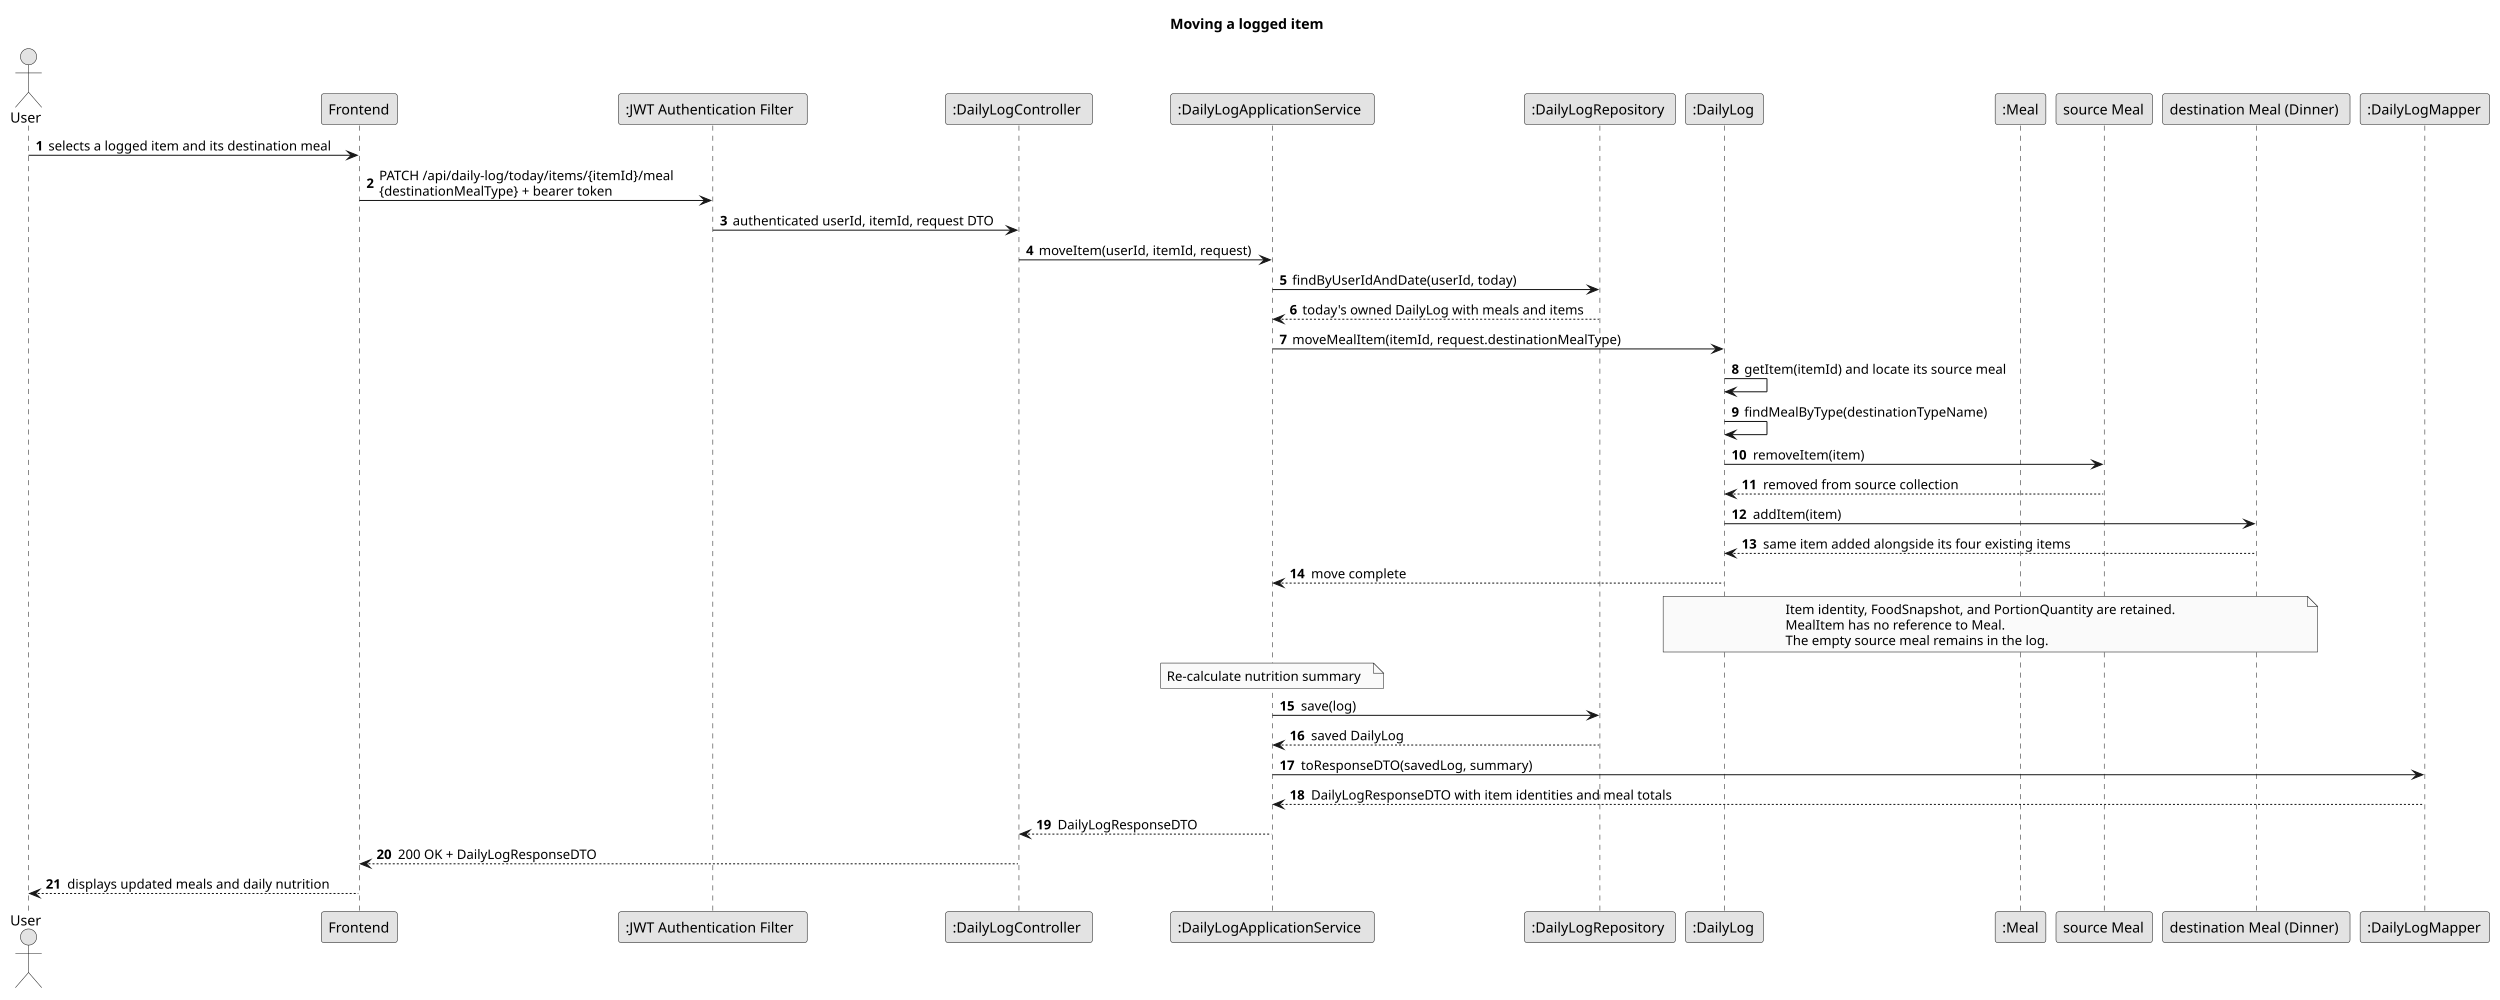
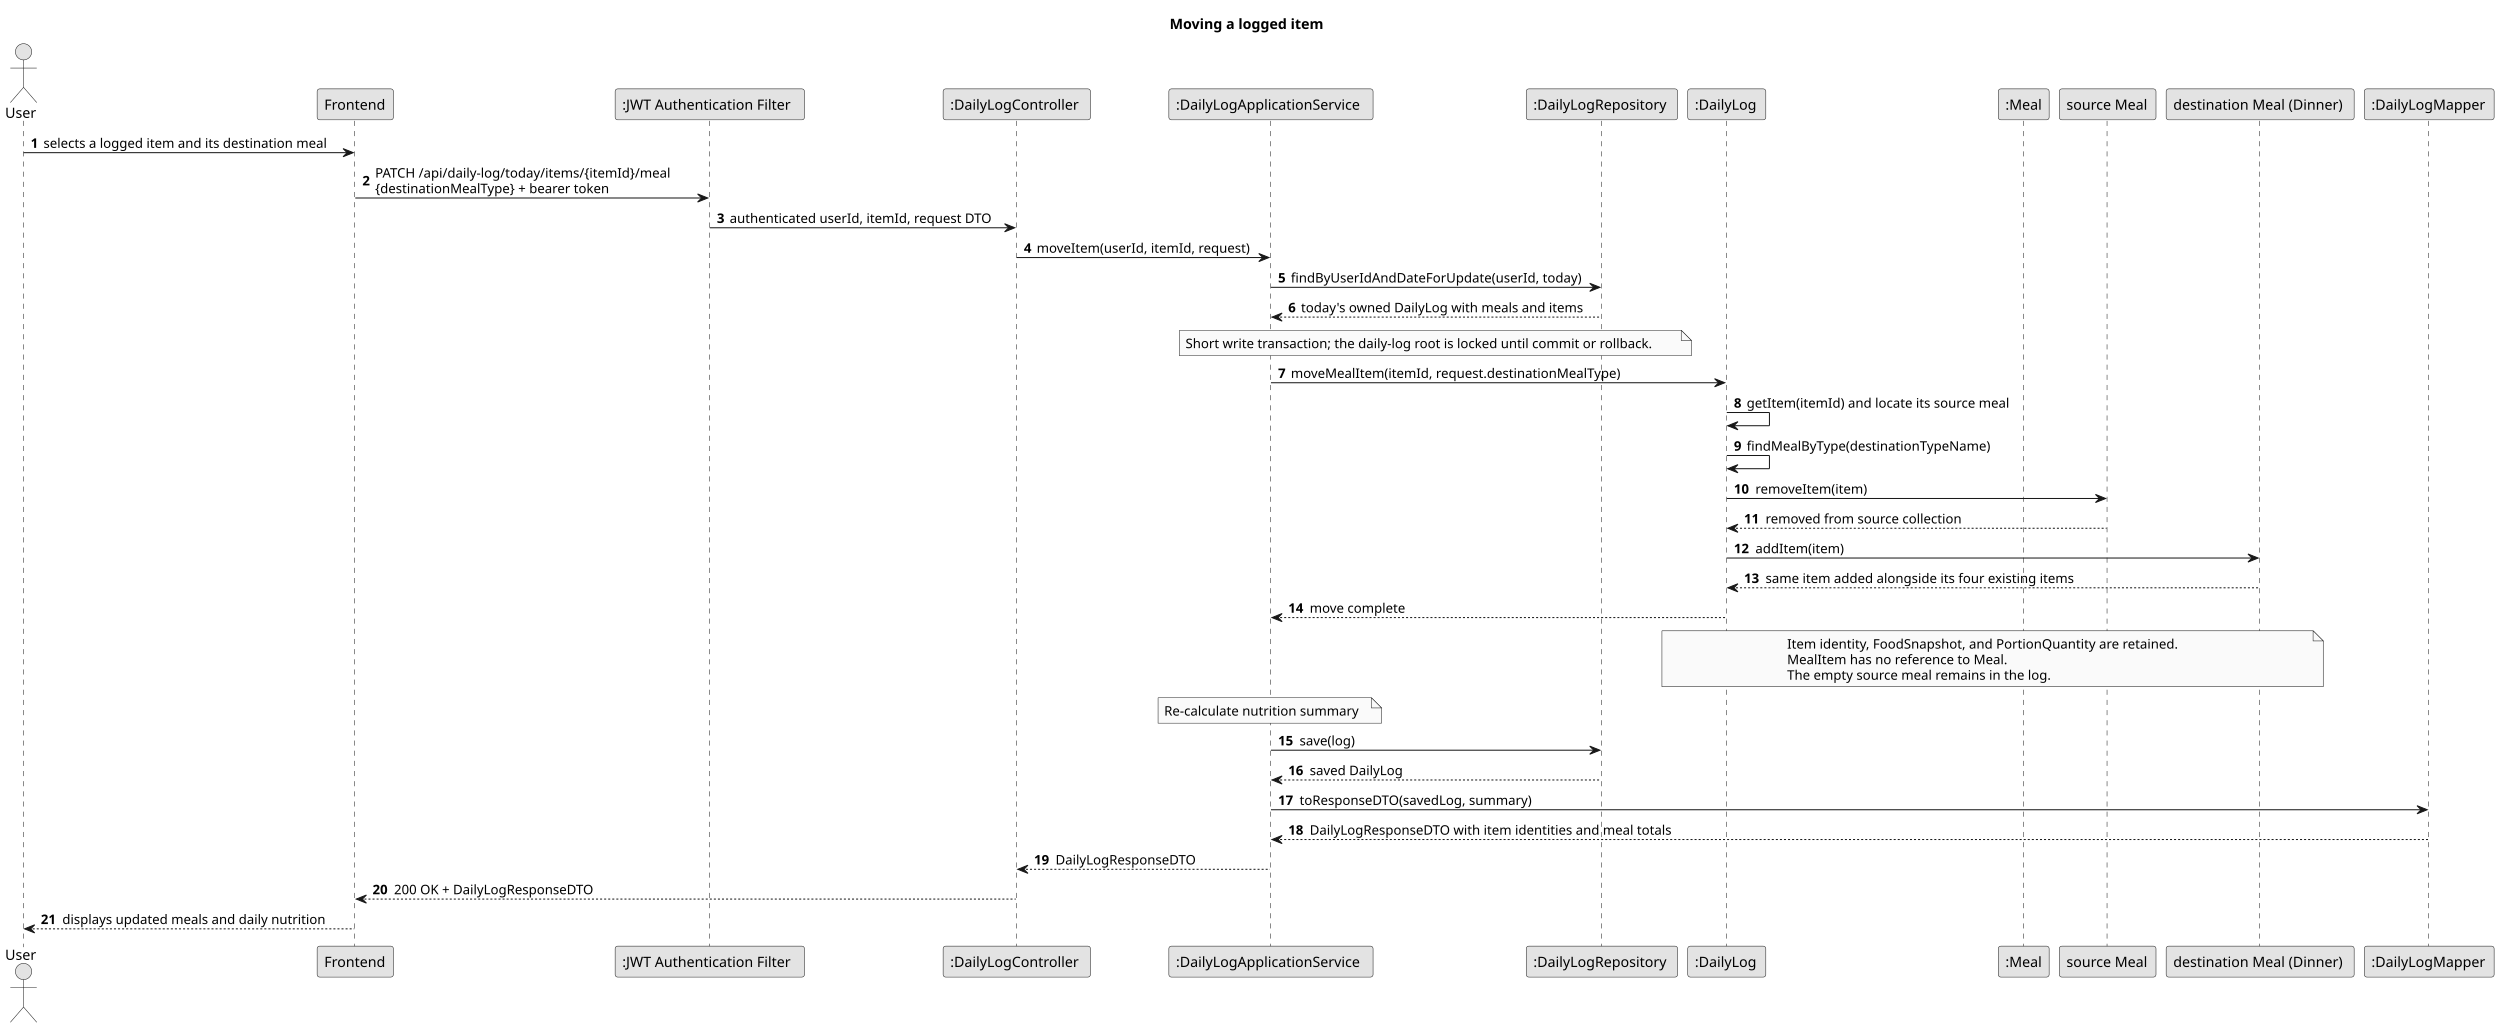
- <svg xmlns="http://www.w3.org/2000/svg" version="1.1" data-diagram-type="SEQUENCE" style="width:2468px;height:987px;background:#FFFFFF;" width="2468px" height="987px" viewBox="0 0 2468 987" zoomAndPan="magnify" preserveAspectRatio="none" contentStyleType="text/css">
+ <svg xmlns="http://www.w3.org/2000/svg" contentStyleType="text/css" data-diagram-type="SEQUENCE" height="1013px" preserveAspectRatio="none" style="width:2461px;height:1013px;background:#FFFFFF;" version="1.1" viewBox="0 0 2461 1013" width="2461px" zoomAndPan="magnify">
  <defs />
-   <g font-family="sans-serif" lengthAdjust="spacing">
-     <g class="title" data-source-line="1">
-       <text x="1155.134" y="28.535" fill="#000" font-size="14" textLength="156.461" font-weight="700">Moving a logged item</text>
-     </g>
-     <g>
-       <rect x="24.683" y="123.977" width="8" height="776.074" fill="#000" fill-opacity="0" />
-       <line x1="28.183" y1="123.977" x2="28.183" y2="900.051" style="stroke:#181818;stroke-width:0.5;stroke-dasharray:5,5;" />
-     </g>
-     <g>
-       <rect x="351.213" y="123.977" width="8" height="776.074" fill="#000" fill-opacity="0" />
-       <line x1="354.713" y1="123.977" x2="354.713" y2="900.051" style="stroke:#181818;stroke-width:0.5;stroke-dasharray:5,5;" />
-     </g>
-     <g>
-       <rect x="700.214" y="123.977" width="8" height="776.074" fill="#000" fill-opacity="0" />
-       <line x1="703.714" y1="123.977" x2="703.714" y2="900.051" style="stroke:#181818;stroke-width:0.5;stroke-dasharray:5,5;" />
-     </g>
-     <g>
-       <rect x="1002.414" y="123.977" width="8" height="776.074" fill="#000" fill-opacity="0" />
-       <line x1="1005.914" y1="123.977" x2="1005.914" y2="900.051" style="stroke:#181818;stroke-width:0.5;stroke-dasharray:5,5;" />
-     </g>
-     <g>
-       <rect x="1252.632" y="123.977" width="8" height="776.074" fill="#000" fill-opacity="0" />
-       <line x1="1256.132" y1="123.977" x2="1256.132" y2="900.051" style="stroke:#181818;stroke-width:0.5;stroke-dasharray:5,5;" />
-     </g>
-     <g>
-       <rect x="1575.938" y="123.977" width="8" height="776.074" fill="#000" fill-opacity="0" />
-       <line x1="1579.438" y1="123.977" x2="1579.438" y2="900.051" style="stroke:#181818;stroke-width:0.5;stroke-dasharray:5,5;" />
-     </g>
-     <g>
-       <rect x="1698.851" y="123.977" width="8" height="776.074" fill="#000" fill-opacity="0" />
-       <line x1="1702.351" y1="123.977" x2="1702.351" y2="900.051" style="stroke:#181818;stroke-width:0.5;stroke-dasharray:5,5;" />
-     </g>
-     <g>
-       <rect x="1991.152" y="123.977" width="8" height="776.074" fill="#000" fill-opacity="0" />
-       <line x1="1994.652" y1="123.977" x2="1994.652" y2="900.051" style="stroke:#181818;stroke-width:0.5;stroke-dasharray:5,5;" />
-     </g>
-     <g>
-       <rect x="2073.78" y="123.977" width="8" height="776.074" fill="#000" fill-opacity="0" />
-       <line x1="2077.28" y1="123.977" x2="2077.28" y2="900.051" style="stroke:#181818;stroke-width:0.5;stroke-dasharray:5,5;" />
-     </g>
-     <g>
-       <rect x="2223.907" y="123.977" width="8" height="776.074" fill="#000" fill-opacity="0" />
-       <line x1="2227.407" y1="123.977" x2="2227.407" y2="900.051" style="stroke:#181818;stroke-width:0.5;stroke-dasharray:5,5;" />
-     </g>
-     <g>
-       <rect x="2390.333" y="123.977" width="8" height="776.074" fill="#000" fill-opacity="0" />
-       <line x1="2393.833" y1="123.977" x2="2393.833" y2="900.051" style="stroke:#181818;stroke-width:0.5;stroke-dasharray:5,5;" />
-     </g>
-     <text x="10" y="121.023" fill="#000" font-size="14" textLength="30.365">User</text>
-     <ellipse cx="28.183" cy="55.988" rx="8" ry="8" fill="#E3E3E3" style="stroke:#181818;stroke-width:0.5;" />
-     <path d="M28.183,63.988 L28.183,90.988 M15.183,71.988 L41.183,71.988 M28.183,90.988 L15.183,105.988 M28.183,90.988 L41.183,105.988" style="stroke:#181818;stroke-width:0.5;" fill="none" />
-     <rect x="317.184" y="92.488" width="75.059" height="30.488" fill="#E3E3E3" style="stroke:#181818;stroke-width:0.5;" rx="2.5" ry="2.5" />
-     <text x="324.184" y="113.023" fill="#000" font-size="14" textLength="61.059">Frontend</text>
-     <rect x="610.537" y="92.488" width="186.354" height="30.488" fill="#E3E3E3" style="stroke:#181818;stroke-width:0.5;" rx="2.5" ry="2.5" />
-     <text x="617.537" y="113.023" fill="#000" font-size="14" textLength="172.354">:JWT Authentication Filter</text>
-     <rect x="933.408" y="92.488" width="145.011" height="30.488" fill="#E3E3E3" style="stroke:#181818;stroke-width:0.5;" rx="2.5" ry="2.5" />
-     <text x="940.408" y="113.023" fill="#000" font-size="14" textLength="131.011">:DailyLogController</text>
-     <rect x="1155.617" y="92.488" width="201.031" height="30.488" fill="#E3E3E3" style="stroke:#181818;stroke-width:0.5;" rx="2.5" ry="2.5" />
-     <text x="1162.617" y="113.023" fill="#000" font-size="14" textLength="187.031">:DailyLogApplicationService</text>
-     <rect x="1504.95" y="92.488" width="148.976" height="30.488" fill="#E3E3E3" style="stroke:#181818;stroke-width:0.5;" rx="2.5" ry="2.5" />
-     <text x="1511.95" y="113.023" fill="#000" font-size="14" textLength="134.976">:DailyLogRepository</text>
-     <rect x="1663.926" y="92.488" width="76.85" height="30.488" fill="#E3E3E3" style="stroke:#181818;stroke-width:0.5;" rx="2.5" ry="2.5" />
-     <text x="1670.926" y="113.023" fill="#000" font-size="14" textLength="62.85">:DailyLog</text>
-     <rect x="1969.619" y="92.488" width="50.066" height="30.488" fill="#E3E3E3" style="stroke:#181818;stroke-width:0.5;" rx="2.5" ry="2.5" />
-     <text x="1976.619" y="113.023" fill="#000" font-size="14" textLength="36.066">:Meal</text>
-     <rect x="2029.685" y="92.488" width="95.19" height="30.488" fill="#E3E3E3" style="stroke:#181818;stroke-width:0.5;" rx="2.5" ry="2.5" />
-     <text x="2036.685" y="113.023" fill="#000" font-size="14" textLength="81.19">source Meal</text>
-     <rect x="2134.875" y="92.488" width="185.063" height="30.488" fill="#E3E3E3" style="stroke:#181818;stroke-width:0.5;" rx="2.5" ry="2.5" />
-     <text x="2141.875" y="113.023" fill="#000" font-size="14" textLength="171.063">destination Meal (Dinner)</text>
-     <rect x="2329.938" y="92.488" width="127.791" height="30.488" fill="#E3E3E3" style="stroke:#181818;stroke-width:0.5;" rx="2.5" ry="2.5" />
-     <text x="2336.938" y="113.023" fill="#000" font-size="14" textLength="113.791">:DailyLogMapper</text>
-     <text x="10" y="913.586" fill="#000" font-size="14" textLength="30.365">User</text>
-     <ellipse cx="28.183" cy="925.039" rx="8" ry="8" fill="#E3E3E3" style="stroke:#181818;stroke-width:0.5;" />
-     <path d="M28.183,933.039 L28.183,960.039 M15.183,941.039 L41.183,941.039 M28.183,960.039 L15.183,975.039 M28.183,960.039 L41.183,975.039" style="stroke:#181818;stroke-width:0.5;" fill="none" />
-     <rect x="317.184" y="900.051" width="75.059" height="30.488" fill="#E3E3E3" style="stroke:#181818;stroke-width:0.5;" rx="2.5" ry="2.5" />
-     <text x="324.184" y="920.586" fill="#000" font-size="14" textLength="61.059">Frontend</text>
-     <rect x="610.537" y="900.051" width="186.354" height="30.488" fill="#E3E3E3" style="stroke:#181818;stroke-width:0.5;" rx="2.5" ry="2.5" />
-     <text x="617.537" y="920.586" fill="#000" font-size="14" textLength="172.354">:JWT Authentication Filter</text>
-     <rect x="933.408" y="900.051" width="145.011" height="30.488" fill="#E3E3E3" style="stroke:#181818;stroke-width:0.5;" rx="2.5" ry="2.5" />
-     <text x="940.408" y="920.586" fill="#000" font-size="14" textLength="131.011">:DailyLogController</text>
-     <rect x="1155.617" y="900.051" width="201.031" height="30.488" fill="#E3E3E3" style="stroke:#181818;stroke-width:0.5;" rx="2.5" ry="2.5" />
-     <text x="1162.617" y="920.586" fill="#000" font-size="14" textLength="187.031">:DailyLogApplicationService</text>
-     <rect x="1504.95" y="900.051" width="148.976" height="30.488" fill="#E3E3E3" style="stroke:#181818;stroke-width:0.5;" rx="2.5" ry="2.5" />
-     <text x="1511.95" y="920.586" fill="#000" font-size="14" textLength="134.976">:DailyLogRepository</text>
-     <rect x="1663.926" y="900.051" width="76.85" height="30.488" fill="#E3E3E3" style="stroke:#181818;stroke-width:0.5;" rx="2.5" ry="2.5" />
-     <text x="1670.926" y="920.586" fill="#000" font-size="14" textLength="62.85">:DailyLog</text>
-     <rect x="1969.619" y="900.051" width="50.066" height="30.488" fill="#E3E3E3" style="stroke:#181818;stroke-width:0.5;" rx="2.5" ry="2.5" />
-     <text x="1976.619" y="920.586" fill="#000" font-size="14" textLength="36.066">:Meal</text>
-     <rect x="2029.685" y="900.051" width="95.19" height="30.488" fill="#E3E3E3" style="stroke:#181818;stroke-width:0.5;" rx="2.5" ry="2.5" />
-     <text x="2036.685" y="920.586" fill="#000" font-size="14" textLength="81.19">source Meal</text>
-     <rect x="2134.875" y="900.051" width="185.063" height="30.488" fill="#E3E3E3" style="stroke:#181818;stroke-width:0.5;" rx="2.5" ry="2.5" />
-     <text x="2141.875" y="920.586" fill="#000" font-size="14" textLength="171.063">destination Meal (Dinner)</text>
-     <rect x="2329.938" y="900.051" width="127.791" height="30.488" fill="#E3E3E3" style="stroke:#181818;stroke-width:0.5;" rx="2.5" ry="2.5" />
-     <text x="2336.938" y="920.586" fill="#000" font-size="14" textLength="113.791">:DailyLogMapper</text>
-     <polygon points="342.713,149.287,352.713,153.287,342.713,157.287,346.713,153.287" fill="#181818" style="stroke:#181818;stroke-width:1;stroke-linejoin:miter;stroke-miterlimit:10;" />
-     <line x1="28.183" y1="153.287" x2="348.713" y2="153.287" style="stroke:#181818;stroke-width:1;" />
-     <text x="35.183" y="148.545" fill="#000" font-size="13" font-weight="700">1</text>
-     <text x="47.758" y="148.545" fill="#000" font-size="13" textLength="289.955">selects a logged item and its destination meal</text>
-     <polygon points="691.714,193.908,701.714,197.908,691.714,201.908,695.714,197.908" fill="#181818" style="stroke:#181818;stroke-width:1;stroke-linejoin:miter;stroke-miterlimit:10;" />
-     <line x1="354.713" y1="197.908" x2="697.714" y2="197.908" style="stroke:#181818;stroke-width:1;" />
-     <text x="361.713" y="185.511" fill="#000" font-size="13" font-weight="700">2</text>
-     <text x="374.289" y="177.855" fill="#000" font-size="13" textLength="312.425">PATCH /api/daily-log/today/items/{itemId}/meal</text>
-     <text x="374.289" y="193.166" fill="#000" font-size="13" textLength="237.777">{destinationMealType} + bearer token</text>
-     <polygon points="993.914,223.219,1003.914,227.219,993.914,231.219,997.914,227.219" fill="#181818" style="stroke:#181818;stroke-width:1;stroke-linejoin:miter;stroke-miterlimit:10;" />
-     <line x1="703.714" y1="227.219" x2="999.914" y2="227.219" style="stroke:#181818;stroke-width:1;" />
-     <text x="710.714" y="222.477" fill="#000" font-size="13" font-weight="700">3</text>
-     <text x="723.29" y="222.477" fill="#000" font-size="13" textLength="265.624">authenticated userId, itemId, request DTO</text>
-     <polygon points="1244.132,252.529,1254.132,256.529,1244.132,260.529,1248.132,256.529" fill="#181818" style="stroke:#181818;stroke-width:1;stroke-linejoin:miter;stroke-miterlimit:10;" />
-     <line x1="1005.914" y1="256.529" x2="1250.132" y2="256.529" style="stroke:#181818;stroke-width:1;" />
-     <text x="1012.914" y="251.787" fill="#000" font-size="13" font-weight="700">4</text>
-     <text x="1025.489" y="251.787" fill="#000" font-size="13" textLength="213.643">moveItem(userId, itemId, request)</text>
-     <polygon points="1567.438,281.84,1577.438,285.84,1567.438,289.84,1571.438,285.84" fill="#181818" style="stroke:#181818;stroke-width:1;stroke-linejoin:miter;stroke-miterlimit:10;" />
-     <line x1="1256.132" y1="285.84" x2="1573.438" y2="285.84" style="stroke:#181818;stroke-width:1;" />
-     <text x="1263.132" y="281.098" fill="#000" font-size="13" font-weight="700">5</text>
-     <text x="1275.708" y="281.098" fill="#000" font-size="13" textLength="224.288">findByUserIdAndDate(userId, today)</text>
-     <polygon points="1267.132,311.15,1257.132,315.15,1267.132,319.15,1263.132,315.15" fill="#181818" style="stroke:#181818;stroke-width:1;stroke-linejoin:miter;stroke-miterlimit:10;" />
-     <line x1="1261.132" y1="315.15" x2="1578.438" y2="315.15" style="stroke:#181818;stroke-width:1;stroke-dasharray:2,2;" />
-     <text x="1273.132" y="310.408" fill="#000" font-size="13" font-weight="700">6</text>
-     <text x="1285.708" y="310.408" fill="#000" font-size="13" textLength="286.73">today's owned DailyLog with meals and items</text>
-     <polygon points="1690.351,340.461,1700.351,344.461,1690.351,348.461,1694.351,344.461" fill="#181818" style="stroke:#181818;stroke-width:1;stroke-linejoin:miter;stroke-miterlimit:10;" />
-     <line x1="1256.132" y1="344.461" x2="1696.351" y2="344.461" style="stroke:#181818;stroke-width:1;" />
-     <text x="1263.132" y="339.719" fill="#000" font-size="13" font-weight="700">7</text>
-     <text x="1275.708" y="339.719" fill="#000" font-size="13" textLength="330.129">moveMealItem(itemId, request.destinationMealType)</text>
-     <line x1="1702.351" y1="373.771" x2="1744.351" y2="373.771" style="stroke:#181818;stroke-width:1;" />
-     <line x1="1744.351" y1="373.771" x2="1744.351" y2="386.771" style="stroke:#181818;stroke-width:1;" />
-     <line x1="1703.351" y1="386.771" x2="1744.351" y2="386.771" style="stroke:#181818;stroke-width:1;" />
-     <polygon points="1713.351,382.771,1703.351,386.771,1713.351,390.771,1709.351,386.771" fill="#181818" style="stroke:#181818;stroke-width:1;stroke-linejoin:miter;stroke-miterlimit:10;" />
-     <text x="1709.351" y="369.029" fill="#000" font-size="13" font-weight="700">8</text>
-     <text x="1721.926" y="369.029" fill="#000" font-size="13" textLength="265.726">getItem(itemId) and locate its source meal</text>
-     <line x1="1702.351" y1="416.082" x2="1744.351" y2="416.082" style="stroke:#181818;stroke-width:1;" />
-     <line x1="1744.351" y1="416.082" x2="1744.351" y2="429.082" style="stroke:#181818;stroke-width:1;" />
-     <line x1="1703.351" y1="429.082" x2="1744.351" y2="429.082" style="stroke:#181818;stroke-width:1;" />
-     <polygon points="1713.351,425.082,1703.351,429.082,1713.351,433.082,1709.351,429.082" fill="#181818" style="stroke:#181818;stroke-width:1;stroke-linejoin:miter;stroke-miterlimit:10;" />
-     <text x="1709.351" y="411.34" fill="#000" font-size="13" font-weight="700">9</text>
-     <text x="1721.926" y="411.34" fill="#000" font-size="13" textLength="244.518">findMealByType(destinationTypeName)</text>
-     <polygon points="2065.28,454.393,2075.28,458.393,2065.28,462.393,2069.28,458.393" fill="#181818" style="stroke:#181818;stroke-width:1;stroke-linejoin:miter;stroke-miterlimit:10;" />
-     <line x1="1702.351" y1="458.393" x2="2071.28" y2="458.393" style="stroke:#181818;stroke-width:1;" />
-     <text x="1709.351" y="453.65" fill="#000" font-size="13" textLength="17.151" font-weight="700">10</text>
-     <text x="1730.502" y="453.65" fill="#000" font-size="13" textLength="111.097">removeItem(item)</text>
-     <polygon points="1713.351,483.703,1703.351,487.703,1713.351,491.703,1709.351,487.703" fill="#181818" style="stroke:#181818;stroke-width:1;stroke-linejoin:miter;stroke-miterlimit:10;" />
-     <line x1="1707.351" y1="487.703" x2="2076.28" y2="487.703" style="stroke:#181818;stroke-width:1;stroke-dasharray:2,2;" />
-     <text x="1719.351" y="482.961" fill="#000" font-size="13" textLength="17.151" font-weight="700">11</text>
-     <text x="1740.502" y="482.961" fill="#000" font-size="13" textLength="200.034">removed from source collection</text>
-     <polygon points="2215.407,513.014,2225.407,517.014,2215.407,521.014,2219.407,517.014" fill="#181818" style="stroke:#181818;stroke-width:1;stroke-linejoin:miter;stroke-miterlimit:10;" />
-     <line x1="1702.351" y1="517.014" x2="2221.407" y2="517.014" style="stroke:#181818;stroke-width:1;" />
-     <text x="1709.351" y="512.271" fill="#000" font-size="13" textLength="17.151" font-weight="700">12</text>
-     <text x="1730.502" y="512.271" fill="#000" font-size="13" textLength="87.985">addItem(item)</text>
-     <polygon points="1713.351,542.324,1703.351,546.324,1713.351,550.324,1709.351,546.324" fill="#181818" style="stroke:#181818;stroke-width:1;stroke-linejoin:miter;stroke-miterlimit:10;" />
-     <line x1="1707.351" y1="546.324" x2="2226.407" y2="546.324" style="stroke:#181818;stroke-width:1;stroke-dasharray:2,2;" />
-     <text x="1719.351" y="541.582" fill="#000" font-size="13" textLength="17.151" font-weight="700">13</text>
-     <text x="1740.502" y="541.582" fill="#000" font-size="13" textLength="316.272">same item added alongside its four existing items</text>
-     <polygon points="1267.132,571.635,1257.132,575.635,1267.132,579.635,1263.132,575.635" fill="#181818" style="stroke:#181818;stroke-width:1;stroke-linejoin:miter;stroke-miterlimit:10;" />
-     <line x1="1261.132" y1="575.635" x2="1701.351" y2="575.635" style="stroke:#181818;stroke-width:1;stroke-dasharray:2,2;" />
-     <text x="1273.132" y="570.893" fill="#000" font-size="13" textLength="17.151" font-weight="700">14</text>
-     <text x="1294.284" y="570.893" fill="#000" font-size="13" textLength="96.275">move complete</text>
-     <path d="M1641.873,588.635 L1641.873,643.635 L2287.873,643.635 L2287.873,598.635 L2277.873,588.635 L1641.873,588.635" style="stroke:#181818;stroke-width:0.5;" fill="#FAFAFA" />
-     <path d="M2277.873,588.635 L2277.873,598.635 L2287.873,598.635 L2277.873,588.635" style="stroke:#181818;stroke-width:0.5;" fill="#FAFAFA" />
-     <text x="1762.627" y="606.203" fill="#000" font-size="13" textLength="395.503">Item identity, FoodSnapshot, and PortionQuantity are retained.</text>
-     <text x="1762.627" y="621.514" fill="#000" font-size="13" textLength="221.311">MealItem has no reference to Meal.</text>
-     <text x="1762.627" y="636.824" fill="#000" font-size="13" textLength="270.048">The empty source meal remains in the log.</text>
-     <path d="M1145.841,654.566 L1145.841,679.566 L1365.841,679.566 L1365.841,664.566 L1355.841,654.566 L1145.841,654.566" style="stroke:#181818;stroke-width:0.5;" fill="#FAFAFA" />
-     <path d="M1355.841,654.566 L1355.841,664.566 L1365.841,664.566 L1355.841,654.566" style="stroke:#181818;stroke-width:0.5;" fill="#FAFAFA" />
-     <text x="1151.841" y="672.135" fill="#000" font-size="13" textLength="199.583">Re-calculate nutrition summary</text>
-     <polygon points="1567.438,702.188,1577.438,706.188,1567.438,710.188,1571.438,706.188" fill="#181818" style="stroke:#181818;stroke-width:1;stroke-linejoin:miter;stroke-miterlimit:10;" />
-     <line x1="1256.132" y1="706.188" x2="1573.438" y2="706.188" style="stroke:#181818;stroke-width:1;" />
-     <text x="1263.132" y="701.445" fill="#000" font-size="13" textLength="17.151" font-weight="700">15</text>
-     <text x="1284.284" y="701.445" fill="#000" font-size="13" textLength="56.082">save(log)</text>
-     <polygon points="1267.132,731.498,1257.132,735.498,1267.132,739.498,1263.132,735.498" fill="#181818" style="stroke:#181818;stroke-width:1;stroke-linejoin:miter;stroke-miterlimit:10;" />
-     <line x1="1261.132" y1="735.498" x2="1578.438" y2="735.498" style="stroke:#181818;stroke-width:1;stroke-dasharray:2,2;" />
-     <text x="1273.132" y="730.756" fill="#000" font-size="13" textLength="17.151" font-weight="700">16</text>
-     <text x="1294.284" y="730.756" fill="#000" font-size="13" textLength="94.32">saved DailyLog</text>
-     <polygon points="2381.833,760.809,2391.833,764.809,2381.833,768.809,2385.833,764.809" fill="#181818" style="stroke:#181818;stroke-width:1;stroke-linejoin:miter;stroke-miterlimit:10;" />
-     <line x1="1256.132" y1="764.809" x2="2387.833" y2="764.809" style="stroke:#181818;stroke-width:1;" />
-     <text x="1263.132" y="760.066" fill="#000" font-size="13" textLength="17.151" font-weight="700">17</text>
-     <text x="1284.284" y="760.066" fill="#000" font-size="13" textLength="235.022">toResponseDTO(savedLog, summary)</text>
-     <polygon points="1267.132,790.119,1257.132,794.119,1267.132,798.119,1263.132,794.119" fill="#181818" style="stroke:#181818;stroke-width:1;stroke-linejoin:miter;stroke-miterlimit:10;" />
-     <line x1="1261.132" y1="794.119" x2="2392.833" y2="794.119" style="stroke:#181818;stroke-width:1;stroke-dasharray:2,2;" />
-     <text x="1273.132" y="789.377" fill="#000" font-size="13" textLength="17.151" font-weight="700">18</text>
-     <text x="1294.284" y="789.377" fill="#000" font-size="13" textLength="369.262">DailyLogResponseDTO with item identities and meal totals</text>
-     <polygon points="1016.914,819.43,1006.914,823.43,1016.914,827.43,1012.914,823.43" fill="#181818" style="stroke:#181818;stroke-width:1;stroke-linejoin:miter;stroke-miterlimit:10;" />
-     <line x1="1010.914" y1="823.43" x2="1255.132" y2="823.43" style="stroke:#181818;stroke-width:1;stroke-dasharray:2,2;" />
-     <text x="1022.914" y="818.688" fill="#000" font-size="13" textLength="17.151" font-weight="700">19</text>
-     <text x="1044.065" y="818.688" fill="#000" font-size="13" textLength="142.499">DailyLogResponseDTO</text>
-     <polygon points="365.713,848.74,355.713,852.74,365.713,856.74,361.713,852.74" fill="#181818" style="stroke:#181818;stroke-width:1;stroke-linejoin:miter;stroke-miterlimit:10;" />
-     <line x1="359.713" y1="852.74" x2="1004.914" y2="852.74" style="stroke:#181818;stroke-width:1;stroke-dasharray:2,2;" />
-     <text x="371.713" y="847.998" fill="#000" font-size="13" textLength="17.151" font-weight="700">20</text>
-     <text x="392.864" y="847.998" fill="#000" font-size="13" textLength="208.419">200 OK + DailyLogResponseDTO</text>
-     <polygon points="39.183,878.051,29.183,882.051,39.183,886.051,35.183,882.051" fill="#181818" style="stroke:#181818;stroke-width:1;stroke-linejoin:miter;stroke-miterlimit:10;" />
-     <line x1="33.183" y1="882.051" x2="353.713" y2="882.051" style="stroke:#181818;stroke-width:1;stroke-dasharray:2,2;" />
-     <text x="45.183" y="877.309" fill="#000" font-size="13" textLength="17.151" font-weight="700">21</text>
-     <text x="66.334" y="877.309" fill="#000" font-size="13" textLength="268.36">displays updated meals and daily nutrition</text>
+   <g>
+     <text fill="#000000" font-family="sans-serif" font-size="14" font-weight="bold" lengthAdjust="spacing" textLength="156.461" x="1151.378" y="28.535">Moving a logged item</text>
+     <g>
+       <rect fill="#000000" fill-opacity="0" height="813.385" width="8" x="19.183" y="118.977" />
+       <line style="stroke:#181818;stroke-width:0.5;stroke-dasharray:5.0,5.0;" x1="23" x2="23" y1="118.977" y2="932.361" />
+     </g>
+     <g>
+       <rect fill="#000000" fill-opacity="0" height="813.385" width="8" x="345.713" y="118.977" />
+       <line style="stroke:#181818;stroke-width:0.5;stroke-dasharray:5.0,5.0;" x1="349.184" x2="349.184" y1="118.977" y2="932.361" />
+     </g>
+     <g>
+       <rect fill="#000000" fill-opacity="0" height="813.385" width="8" x="694.714" y="118.977" />
+       <line style="stroke:#181818;stroke-width:0.5;stroke-dasharray:5.0,5.0;" x1="698.537" x2="698.537" y1="118.977" y2="932.361" />
+     </g>
+     <g>
+       <rect fill="#000000" fill-opacity="0" height="813.385" width="8" x="996.914" y="118.977" />
+       <line style="stroke:#181818;stroke-width:0.5;stroke-dasharray:5.0,5.0;" x1="1000.408" x2="1000.408" y1="118.977" y2="932.361" />
+     </g>
+     <g>
+       <rect fill="#000000" fill-opacity="0" height="813.385" width="8" x="1247.132" y="118.977" />
+       <line style="stroke:#181818;stroke-width:0.5;stroke-dasharray:5.0,5.0;" x1="1250.617" x2="1250.617" y1="118.977" y2="932.361" />
+     </g>
+     <g>
+       <rect fill="#000000" fill-opacity="0" height="813.385" width="8" x="1572.926" y="118.977" />
+       <line style="stroke:#181818;stroke-width:0.5;stroke-dasharray:5.0,5.0;" x1="1576.438" x2="1576.438" y1="118.977" y2="932.361" />
+     </g>
+     <g>
+       <rect fill="#000000" fill-opacity="0" height="813.385" width="8" x="1695.839" y="118.977" />
+       <line style="stroke:#181818;stroke-width:0.5;stroke-dasharray:5.0,5.0;" x1="1699.414" x2="1699.414" y1="118.977" y2="932.361" />
+     </g>
+     <g>
+       <rect fill="#000000" fill-opacity="0" height="813.385" width="8" x="1988.14" y="118.977" />
+       <line style="stroke:#181818;stroke-width:0.5;stroke-dasharray:5.0,5.0;" x1="1992.107" x2="1992.107" y1="118.977" y2="932.361" />
+     </g>
+     <g>
+       <rect fill="#000000" fill-opacity="0" height="813.385" width="8" x="2070.769" y="118.977" />
+       <line style="stroke:#181818;stroke-width:0.5;stroke-dasharray:5.0,5.0;" x1="2074.173" x2="2074.173" y1="118.977" y2="932.361" />
+     </g>
+     <g>
+       <rect fill="#000000" fill-opacity="0" height="813.385" width="8" x="2220.895" y="118.977" />
+       <line style="stroke:#181818;stroke-width:0.5;stroke-dasharray:5.0,5.0;" x1="2224.364" x2="2224.364" y1="118.977" y2="932.361" />
+     </g>
+     <g>
+       <rect fill="#000000" fill-opacity="0" height="813.385" width="8" x="2387.322" y="118.977" />
+       <line style="stroke:#181818;stroke-width:0.5;stroke-dasharray:5.0,5.0;" x1="2390.426" x2="2390.426" y1="118.977" y2="932.361" />
+     </g>
+     <g class="participant participant-head" data-participant="User">
+       <text fill="#000000" font-family="sans-serif" font-size="14" lengthAdjust="spacing" textLength="30.365" x="5" y="116.023">User</text>
+       <ellipse cx="23.183" cy="50.988" fill="#E3E3E3" rx="8" ry="8" style="stroke:#181818;stroke-width:0.5;" />
+       <path d="M23.183,58.988 L23.183,85.988 M10.183,66.988 L36.183,66.988 M23.183,85.988 L10.183,100.988 M23.183,85.988 L36.183,100.988" fill="none" style="stroke:#181818;stroke-width:0.5;" />
+     </g>
+     <g class="participant participant-tail" data-participant="User">
+       <text fill="#000000" font-family="sans-serif" font-size="14" lengthAdjust="spacing" textLength="30.365" x="5" y="944.896">User</text>
+       <ellipse cx="23.183" cy="956.35" fill="#E3E3E3" rx="8" ry="8" style="stroke:#181818;stroke-width:0.5;" />
+       <path d="M23.183,964.35 L23.183,991.35 M10.183,972.35 L36.183,972.35 M23.183,991.35 L10.183,1006.35 M23.183,991.35 L36.183,1006.35" fill="none" style="stroke:#181818;stroke-width:0.5;" />
+     </g>
+     <g class="participant participant-head" data-participant="UI">
+       <rect fill="#E3E3E3" height="30.488" rx="2.5" ry="2.5" style="stroke:#181818;stroke-width:0.5;" width="75.059" x="312.184" y="87.488" />
+       <text fill="#000000" font-family="sans-serif" font-size="14" lengthAdjust="spacing" textLength="61.059" x="319.184" y="108.023">Frontend</text>
+     </g>
+     <g class="participant participant-tail" data-participant="UI">
+       <rect fill="#E3E3E3" height="30.488" rx="2.5" ry="2.5" style="stroke:#181818;stroke-width:0.5;" width="75.059" x="312.184" y="931.361" />
+       <text fill="#000000" font-family="sans-serif" font-size="14" lengthAdjust="spacing" textLength="61.059" x="319.184" y="951.896">Frontend</text>
+     </g>
+     <g class="participant participant-head" data-participant="Auth">
+       <rect fill="#E3E3E3" height="30.488" rx="2.5" ry="2.5" style="stroke:#181818;stroke-width:0.5;" width="186.355" x="605.537" y="87.488" />
+       <text fill="#000000" font-family="sans-serif" font-size="14" lengthAdjust="spacing" textLength="172.355" x="612.537" y="108.023">:JWT Authentication Filter</text>
+     </g>
+     <g class="participant participant-tail" data-participant="Auth">
+       <rect fill="#E3E3E3" height="30.488" rx="2.5" ry="2.5" style="stroke:#181818;stroke-width:0.5;" width="186.355" x="605.537" y="931.361" />
+       <text fill="#000000" font-family="sans-serif" font-size="14" lengthAdjust="spacing" textLength="172.355" x="612.537" y="951.896">:JWT Authentication Filter</text>
+     </g>
+     <g class="participant participant-head" data-participant="Ctrl">
+       <rect fill="#E3E3E3" height="30.488" rx="2.5" ry="2.5" style="stroke:#181818;stroke-width:0.5;" width="145.011" x="928.408" y="87.488" />
+       <text fill="#000000" font-family="sans-serif" font-size="14" lengthAdjust="spacing" textLength="131.011" x="935.408" y="108.023">:DailyLogController</text>
+     </g>
+     <g class="participant participant-tail" data-participant="Ctrl">
+       <rect fill="#E3E3E3" height="30.488" rx="2.5" ry="2.5" style="stroke:#181818;stroke-width:0.5;" width="145.011" x="928.408" y="931.361" />
+       <text fill="#000000" font-family="sans-serif" font-size="14" lengthAdjust="spacing" textLength="131.011" x="935.408" y="951.896">:DailyLogController</text>
+     </g>
+     <g class="participant participant-head" data-participant="Svc">
+       <rect fill="#E3E3E3" height="30.488" rx="2.5" ry="2.5" style="stroke:#181818;stroke-width:0.5;" width="201.031" x="1150.617" y="87.488" />
+       <text fill="#000000" font-family="sans-serif" font-size="14" lengthAdjust="spacing" textLength="187.031" x="1157.617" y="108.023">:DailyLogApplicationService</text>
+     </g>
+     <g class="participant participant-tail" data-participant="Svc">
+       <rect fill="#E3E3E3" height="30.488" rx="2.5" ry="2.5" style="stroke:#181818;stroke-width:0.5;" width="201.031" x="1150.617" y="931.361" />
+       <text fill="#000000" font-family="sans-serif" font-size="14" lengthAdjust="spacing" textLength="187.031" x="1157.617" y="951.896">:DailyLogApplicationService</text>
+     </g>
+     <g class="participant participant-head" data-participant="Repo">
+       <rect fill="#E3E3E3" height="30.488" rx="2.5" ry="2.5" style="stroke:#181818;stroke-width:0.5;" width="148.976" x="1502.438" y="87.488" />
+       <text fill="#000000" font-family="sans-serif" font-size="14" lengthAdjust="spacing" textLength="134.976" x="1509.438" y="108.023">:DailyLogRepository</text>
+     </g>
+     <g class="participant participant-tail" data-participant="Repo">
+       <rect fill="#E3E3E3" height="30.488" rx="2.5" ry="2.5" style="stroke:#181818;stroke-width:0.5;" width="148.976" x="1502.438" y="931.361" />
+       <text fill="#000000" font-family="sans-serif" font-size="14" lengthAdjust="spacing" textLength="134.976" x="1509.438" y="951.896">:DailyLogRepository</text>
+     </g>
+     <g class="participant participant-head" data-participant="Log">
+       <rect fill="#E3E3E3" height="30.488" rx="2.5" ry="2.5" style="stroke:#181818;stroke-width:0.5;" width="76.85" x="1661.414" y="87.488" />
+       <text fill="#000000" font-family="sans-serif" font-size="14" lengthAdjust="spacing" textLength="62.85" x="1668.414" y="108.023">:DailyLog</text>
+     </g>
+     <g class="participant participant-tail" data-participant="Log">
+       <rect fill="#E3E3E3" height="30.488" rx="2.5" ry="2.5" style="stroke:#181818;stroke-width:0.5;" width="76.85" x="1661.414" y="931.361" />
+       <text fill="#000000" font-family="sans-serif" font-size="14" lengthAdjust="spacing" textLength="62.85" x="1668.414" y="951.896">:DailyLog</text>
+     </g>
+     <g class="participant participant-head" data-participant="Meal">
+       <rect fill="#E3E3E3" height="30.488" rx="2.5" ry="2.5" style="stroke:#181818;stroke-width:0.5;" width="50.066" x="1967.107" y="87.488" />
+       <text fill="#000000" font-family="sans-serif" font-size="14" lengthAdjust="spacing" textLength="36.066" x="1974.107" y="108.023">:Meal</text>
+     </g>
+     <g class="participant participant-tail" data-participant="Meal">
+       <rect fill="#E3E3E3" height="30.488" rx="2.5" ry="2.5" style="stroke:#181818;stroke-width:0.5;" width="50.066" x="1967.107" y="931.361" />
+       <text fill="#000000" font-family="sans-serif" font-size="14" lengthAdjust="spacing" textLength="36.066" x="1974.107" y="951.896">:Meal</text>
+     </g>
+     <g class="participant participant-head" data-participant="Source">
+       <rect fill="#E3E3E3" height="30.488" rx="2.5" ry="2.5" style="stroke:#181818;stroke-width:0.5;" width="95.19" x="2027.173" y="87.488" />
+       <text fill="#000000" font-family="sans-serif" font-size="14" lengthAdjust="spacing" textLength="81.19" x="2034.173" y="108.023">source Meal</text>
+     </g>
+     <g class="participant participant-tail" data-participant="Source">
+       <rect fill="#E3E3E3" height="30.488" rx="2.5" ry="2.5" style="stroke:#181818;stroke-width:0.5;" width="95.19" x="2027.173" y="931.361" />
+       <text fill="#000000" font-family="sans-serif" font-size="14" lengthAdjust="spacing" textLength="81.19" x="2034.173" y="951.896">source Meal</text>
+     </g>
+     <g class="participant participant-head" data-participant="Destination">
+       <rect fill="#E3E3E3" height="30.488" rx="2.5" ry="2.5" style="stroke:#181818;stroke-width:0.5;" width="185.062" x="2132.364" y="87.488" />
+       <text fill="#000000" font-family="sans-serif" font-size="14" lengthAdjust="spacing" textLength="171.062" x="2139.364" y="108.023">destination Meal (Dinner)</text>
+     </g>
+     <g class="participant participant-tail" data-participant="Destination">
+       <rect fill="#E3E3E3" height="30.488" rx="2.5" ry="2.5" style="stroke:#181818;stroke-width:0.5;" width="185.062" x="2132.364" y="931.361" />
+       <text fill="#000000" font-family="sans-serif" font-size="14" lengthAdjust="spacing" textLength="171.062" x="2139.364" y="951.896">destination Meal (Dinner)</text>
+     </g>
+     <g class="participant participant-head" data-participant="Mapper">
+       <rect fill="#E3E3E3" height="30.488" rx="2.5" ry="2.5" style="stroke:#181818;stroke-width:0.5;" width="127.791" x="2327.426" y="87.488" />
+       <text fill="#000000" font-family="sans-serif" font-size="14" lengthAdjust="spacing" textLength="113.791" x="2334.426" y="108.023">:DailyLogMapper</text>
+     </g>
+     <g class="participant participant-tail" data-participant="Mapper">
+       <rect fill="#E3E3E3" height="30.488" rx="2.5" ry="2.5" style="stroke:#181818;stroke-width:0.5;" width="127.791" x="2327.426" y="931.361" />
+       <text fill="#000000" font-family="sans-serif" font-size="14" lengthAdjust="spacing" textLength="113.791" x="2334.426" y="951.896">:DailyLogMapper</text>
+     </g>
+     <g class="message" data-participant-1="User" data-participant-2="UI">
+       <polygon fill="#181818" points="337.713,146.287,347.713,150.287,337.713,154.287,341.713,150.287" style="stroke:#181818;stroke-width:1;" />
+       <line style="stroke:#181818;stroke-width:1;" x1="23.183" x2="343.713" y1="150.287" y2="150.287" />
+       <text fill="#000000" font-family="sans-serif" font-size="13" font-weight="bold" lengthAdjust="spacing" textLength="8.576" x="30.183" y="145.545">1</text>
+       <text fill="#000000" font-family="sans-serif" font-size="13" lengthAdjust="spacing" textLength="289.955" x="42.758" y="145.545">selects a logged item and its destination meal</text>
+     </g>
+     <g class="message" data-participant-1="UI" data-participant-2="Auth">
+       <polygon fill="#181818" points="686.714,190.908,696.714,194.908,686.714,198.908,690.714,194.908" style="stroke:#181818;stroke-width:1;" />
+       <line style="stroke:#181818;stroke-width:1;" x1="349.713" x2="692.714" y1="194.908" y2="194.908" />
+       <text fill="#000000" font-family="sans-serif" font-size="13" font-weight="bold" lengthAdjust="spacing" textLength="8.576" x="356.713" y="182.511">2</text>
+       <text fill="#000000" font-family="sans-serif" font-size="13" lengthAdjust="spacing" textLength="312.425" x="369.289" y="174.856">PATCH /api/daily-log/today/items/{itemId}/meal</text>
+       <text fill="#000000" font-family="sans-serif" font-size="13" lengthAdjust="spacing" textLength="237.777" x="369.289" y="190.166">{destinationMealType} + bearer token</text>
+     </g>
+     <g class="message" data-participant-1="Auth" data-participant-2="Ctrl">
+       <polygon fill="#181818" points="988.914,220.219,998.914,224.219,988.914,228.219,992.914,224.219" style="stroke:#181818;stroke-width:1;" />
+       <line style="stroke:#181818;stroke-width:1;" x1="698.714" x2="994.914" y1="224.219" y2="224.219" />
+       <text fill="#000000" font-family="sans-serif" font-size="13" font-weight="bold" lengthAdjust="spacing" textLength="8.576" x="705.714" y="219.477">3</text>
+       <text fill="#000000" font-family="sans-serif" font-size="13" lengthAdjust="spacing" textLength="265.624" x="718.29" y="219.477">authenticated userId, itemId, request DTO</text>
+     </g>
+     <g class="message" data-participant-1="Ctrl" data-participant-2="Svc">
+       <polygon fill="#181818" points="1239.132,249.529,1249.132,253.529,1239.132,257.529,1243.132,253.529" style="stroke:#181818;stroke-width:1;" />
+       <line style="stroke:#181818;stroke-width:1;" x1="1000.914" x2="1245.132" y1="253.529" y2="253.529" />
+       <text fill="#000000" font-family="sans-serif" font-size="13" font-weight="bold" lengthAdjust="spacing" textLength="8.576" x="1007.914" y="248.787">4</text>
+       <text fill="#000000" font-family="sans-serif" font-size="13" lengthAdjust="spacing" textLength="213.643" x="1020.489" y="248.787">moveItem(userId, itemId, request)</text>
+     </g>
+     <g class="message" data-participant-1="Svc" data-participant-2="Repo">
+       <polygon fill="#181818" points="1564.926,278.84,1574.926,282.84,1564.926,286.84,1568.926,282.84" style="stroke:#181818;stroke-width:1;" />
+       <line style="stroke:#181818;stroke-width:1;" x1="1251.132" x2="1570.926" y1="282.84" y2="282.84" />
+       <text fill="#000000" font-family="sans-serif" font-size="13" font-weight="bold" lengthAdjust="spacing" textLength="8.576" x="1258.132" y="278.098">5</text>
+       <text fill="#000000" font-family="sans-serif" font-size="13" lengthAdjust="spacing" textLength="289.218" x="1270.708" y="278.098">findByUserIdAndDateForUpdate(userId, today)</text>
+     </g>
+     <g class="message" data-participant-1="Repo" data-participant-2="Svc">
+       <polygon fill="#181818" points="1262.132,308.15,1252.132,312.15,1262.132,316.15,1258.132,312.15" style="stroke:#181818;stroke-width:1;" />
+       <line style="stroke:#181818;stroke-width:1;stroke-dasharray:2.0,2.0;" x1="1256.132" x2="1575.926" y1="312.15" y2="312.15" />
+       <text fill="#000000" font-family="sans-serif" font-size="13" font-weight="bold" lengthAdjust="spacing" textLength="8.576" x="1268.132" y="307.408">6</text>
+       <text fill="#000000" font-family="sans-serif" font-size="13" lengthAdjust="spacing" textLength="286.73" x="1280.708" y="307.408">today's owned DailyLog with meals and items</text>
+     </g>
+     <path d="M1161,325.15 L1161,350.15 L1665,350.15 L1665,335.15 L1655,325.15 L1161,325.15" fill="#FAFAFA" style="stroke:#181818;stroke-width:0.5;" />
+     <path d="M1655,325.15 L1655,335.15 L1665,335.15 L1655,325.15" fill="#FAFAFA" style="stroke:#181818;stroke-width:0.5;" />
+     <text fill="#000000" font-family="sans-serif" font-size="13" lengthAdjust="spacing" textLength="483.444" x="1167" y="342.719">Short write transaction; the daily-log root is locked until commit or rollback.</text>
+     <g class="message" data-participant-1="Svc" data-participant-2="Log">
+       <polygon fill="#181818" points="1687.839,372.772,1697.839,376.772,1687.839,380.772,1691.839,376.772" style="stroke:#181818;stroke-width:1;" />
+       <line style="stroke:#181818;stroke-width:1;" x1="1251.132" x2="1693.839" y1="376.772" y2="376.772" />
+       <text fill="#000000" font-family="sans-serif" font-size="13" font-weight="bold" lengthAdjust="spacing" textLength="8.576" x="1258.132" y="372.029">7</text>
+       <text fill="#000000" font-family="sans-serif" font-size="13" lengthAdjust="spacing" textLength="330.129" x="1270.708" y="372.029">moveMealItem(itemId, request.destinationMealType)</text>
+     </g>
+     <g class="message" data-participant-1="Log" data-participant-2="Log">
+       <line style="stroke:#181818;stroke-width:1;" x1="1699.839" x2="1741.839" y1="406.082" y2="406.082" />
+       <line style="stroke:#181818;stroke-width:1;" x1="1741.839" x2="1741.839" y1="406.082" y2="419.082" />
+       <line style="stroke:#181818;stroke-width:1;" x1="1700.839" x2="1741.839" y1="419.082" y2="419.082" />
+       <polygon fill="#181818" points="1710.839,415.082,1700.839,419.082,1710.839,423.082,1706.839,419.082" style="stroke:#181818;stroke-width:1;" />
+       <text fill="#000000" font-family="sans-serif" font-size="13" font-weight="bold" lengthAdjust="spacing" textLength="8.576" x="1706.839" y="401.34">8</text>
+       <text fill="#000000" font-family="sans-serif" font-size="13" lengthAdjust="spacing" textLength="265.726" x="1719.415" y="401.34">getItem(itemId) and locate its source meal</text>
+     </g>
+     <g class="message" data-participant-1="Log" data-participant-2="Log">
+       <line style="stroke:#181818;stroke-width:1;" x1="1699.839" x2="1741.839" y1="448.393" y2="448.393" />
+       <line style="stroke:#181818;stroke-width:1;" x1="1741.839" x2="1741.839" y1="448.393" y2="461.393" />
+       <line style="stroke:#181818;stroke-width:1;" x1="1700.839" x2="1741.839" y1="461.393" y2="461.393" />
+       <polygon fill="#181818" points="1710.839,457.393,1700.839,461.393,1710.839,465.393,1706.839,461.393" style="stroke:#181818;stroke-width:1;" />
+       <text fill="#000000" font-family="sans-serif" font-size="13" font-weight="bold" lengthAdjust="spacing" textLength="8.576" x="1706.839" y="443.65">9</text>
+       <text fill="#000000" font-family="sans-serif" font-size="13" lengthAdjust="spacing" textLength="244.518" x="1719.415" y="443.65">findMealByType(destinationTypeName)</text>
+     </g>
+     <g class="message" data-participant-1="Log" data-participant-2="Source">
+       <polygon fill="#181818" points="2062.769,486.703,2072.769,490.703,2062.769,494.703,2066.769,490.703" style="stroke:#181818;stroke-width:1;" />
+       <line style="stroke:#181818;stroke-width:1;" x1="1699.839" x2="2068.769" y1="490.703" y2="490.703" />
+       <text fill="#000000" font-family="sans-serif" font-size="13" font-weight="bold" lengthAdjust="spacing" textLength="17.151" x="1706.839" y="485.961">10</text>
+       <text fill="#000000" font-family="sans-serif" font-size="13" lengthAdjust="spacing" textLength="111.097" x="1727.99" y="485.961">removeItem(item)</text>
+     </g>
+     <g class="message" data-participant-1="Source" data-participant-2="Log">
+       <polygon fill="#181818" points="1710.839,516.014,1700.839,520.014,1710.839,524.014,1706.839,520.014" style="stroke:#181818;stroke-width:1;" />
+       <line style="stroke:#181818;stroke-width:1;stroke-dasharray:2.0,2.0;" x1="1704.839" x2="2073.769" y1="520.014" y2="520.014" />
+       <text fill="#000000" font-family="sans-serif" font-size="13" font-weight="bold" lengthAdjust="spacing" textLength="17.151" x="1716.839" y="515.271">11</text>
+       <text fill="#000000" font-family="sans-serif" font-size="13" lengthAdjust="spacing" textLength="200.034" x="1737.99" y="515.271">removed from source collection</text>
+     </g>
+     <g class="message" data-participant-1="Log" data-participant-2="Destination">
+       <polygon fill="#181818" points="2212.895,545.324,2222.895,549.324,2212.895,553.324,2216.895,549.324" style="stroke:#181818;stroke-width:1;" />
+       <line style="stroke:#181818;stroke-width:1;" x1="1699.839" x2="2218.895" y1="549.324" y2="549.324" />
+       <text fill="#000000" font-family="sans-serif" font-size="13" font-weight="bold" lengthAdjust="spacing" textLength="17.151" x="1706.839" y="544.582">12</text>
+       <text fill="#000000" font-family="sans-serif" font-size="13" lengthAdjust="spacing" textLength="87.985" x="1727.99" y="544.582">addItem(item)</text>
+     </g>
+     <g class="message" data-participant-1="Destination" data-participant-2="Log">
+       <polygon fill="#181818" points="1710.839,574.635,1700.839,578.635,1710.839,582.635,1706.839,578.635" style="stroke:#181818;stroke-width:1;" />
+       <line style="stroke:#181818;stroke-width:1;stroke-dasharray:2.0,2.0;" x1="1704.839" x2="2223.895" y1="578.635" y2="578.635" />
+       <text fill="#000000" font-family="sans-serif" font-size="13" font-weight="bold" lengthAdjust="spacing" textLength="17.151" x="1716.839" y="573.893">13</text>
+       <text fill="#000000" font-family="sans-serif" font-size="13" lengthAdjust="spacing" textLength="316.272" x="1737.99" y="573.893">same item added alongside its four existing items</text>
+     </g>
+     <g class="message" data-participant-1="Log" data-participant-2="Svc">
+       <polygon fill="#181818" points="1262.132,603.945,1252.132,607.945,1262.132,611.945,1258.132,607.945" style="stroke:#181818;stroke-width:1;" />
+       <line style="stroke:#181818;stroke-width:1;stroke-dasharray:2.0,2.0;" x1="1256.132" x2="1698.839" y1="607.945" y2="607.945" />
+       <text fill="#000000" font-family="sans-serif" font-size="13" font-weight="bold" lengthAdjust="spacing" textLength="17.151" x="1268.132" y="603.203">14</text>
+       <text fill="#000000" font-family="sans-serif" font-size="13" lengthAdjust="spacing" textLength="96.275" x="1289.284" y="603.203">move complete</text>
+     </g>
+     <path d="M1636,620.945 L1636,675.945 L2287,675.945 L2287,630.945 L2277,620.945 L1636,620.945" fill="#FAFAFA" style="stroke:#181818;stroke-width:0.5;" />
+     <path d="M2277,620.945 L2277,630.945 L2287,630.945 L2277,620.945" fill="#FAFAFA" style="stroke:#181818;stroke-width:0.5;" />
+     <text fill="#000000" font-family="sans-serif" font-size="13" lengthAdjust="spacing" textLength="395.503" x="1759.254" y="638.514">Item identity, FoodSnapshot, and PortionQuantity are retained.</text>
+     <text fill="#000000" font-family="sans-serif" font-size="13" lengthAdjust="spacing" textLength="221.311" x="1759.254" y="653.824">MealItem has no reference to Meal.</text>
+     <text fill="#000000" font-family="sans-serif" font-size="13" lengthAdjust="spacing" textLength="270.048" x="1759.254" y="669.135">The empty source meal remains in the log.</text>
+     <path d="M1140,686.877 L1140,711.877 L1360,711.877 L1360,696.877 L1350,686.877 L1140,686.877" fill="#FAFAFA" style="stroke:#181818;stroke-width:0.5;" />
+     <path d="M1350,686.877 L1350,696.877 L1360,696.877 L1350,686.877" fill="#FAFAFA" style="stroke:#181818;stroke-width:0.5;" />
+     <text fill="#000000" font-family="sans-serif" font-size="13" lengthAdjust="spacing" textLength="199.583" x="1146" y="704.445">Re-calculate nutrition summary</text>
+     <g class="message" data-participant-1="Svc" data-participant-2="Repo">
+       <polygon fill="#181818" points="1564.926,734.498,1574.926,738.498,1564.926,742.498,1568.926,738.498" style="stroke:#181818;stroke-width:1;" />
+       <line style="stroke:#181818;stroke-width:1;" x1="1251.132" x2="1570.926" y1="738.498" y2="738.498" />
+       <text fill="#000000" font-family="sans-serif" font-size="13" font-weight="bold" lengthAdjust="spacing" textLength="17.151" x="1258.132" y="733.756">15</text>
+       <text fill="#000000" font-family="sans-serif" font-size="13" lengthAdjust="spacing" textLength="56.081" x="1279.284" y="733.756">save(log)</text>
+     </g>
+     <g class="message" data-participant-1="Repo" data-participant-2="Svc">
+       <polygon fill="#181818" points="1262.132,763.809,1252.132,767.809,1262.132,771.809,1258.132,767.809" style="stroke:#181818;stroke-width:1;" />
+       <line style="stroke:#181818;stroke-width:1;stroke-dasharray:2.0,2.0;" x1="1256.132" x2="1575.926" y1="767.809" y2="767.809" />
+       <text fill="#000000" font-family="sans-serif" font-size="13" font-weight="bold" lengthAdjust="spacing" textLength="17.151" x="1268.132" y="763.066">16</text>
+       <text fill="#000000" font-family="sans-serif" font-size="13" lengthAdjust="spacing" textLength="94.32" x="1289.284" y="763.066">saved DailyLog</text>
+     </g>
+     <g class="message" data-participant-1="Svc" data-participant-2="Mapper">
+       <polygon fill="#181818" points="2379.322,793.119,2389.322,797.119,2379.322,801.119,2383.322,797.119" style="stroke:#181818;stroke-width:1;" />
+       <line style="stroke:#181818;stroke-width:1;" x1="1251.132" x2="2385.322" y1="797.119" y2="797.119" />
+       <text fill="#000000" font-family="sans-serif" font-size="13" font-weight="bold" lengthAdjust="spacing" textLength="17.151" x="1258.132" y="792.377">17</text>
+       <text fill="#000000" font-family="sans-serif" font-size="13" lengthAdjust="spacing" textLength="235.022" x="1279.284" y="792.377">toResponseDTO(savedLog, summary)</text>
+     </g>
+     <g class="message" data-participant-1="Mapper" data-participant-2="Svc">
+       <polygon fill="#181818" points="1262.132,822.43,1252.132,826.43,1262.132,830.43,1258.132,826.43" style="stroke:#181818;stroke-width:1;" />
+       <line style="stroke:#181818;stroke-width:1;stroke-dasharray:2.0,2.0;" x1="1256.132" x2="2390.322" y1="826.43" y2="826.43" />
+       <text fill="#000000" font-family="sans-serif" font-size="13" font-weight="bold" lengthAdjust="spacing" textLength="17.151" x="1268.132" y="821.688">18</text>
+       <text fill="#000000" font-family="sans-serif" font-size="13" lengthAdjust="spacing" textLength="369.262" x="1289.284" y="821.688">DailyLogResponseDTO with item identities and meal totals</text>
+     </g>
+     <g class="message" data-participant-1="Svc" data-participant-2="Ctrl">
+       <polygon fill="#181818" points="1011.914,851.74,1001.914,855.74,1011.914,859.74,1007.914,855.74" style="stroke:#181818;stroke-width:1;" />
+       <line style="stroke:#181818;stroke-width:1;stroke-dasharray:2.0,2.0;" x1="1005.914" x2="1250.132" y1="855.74" y2="855.74" />
+       <text fill="#000000" font-family="sans-serif" font-size="13" font-weight="bold" lengthAdjust="spacing" textLength="17.151" x="1017.914" y="850.998">19</text>
+       <text fill="#000000" font-family="sans-serif" font-size="13" lengthAdjust="spacing" textLength="142.499" x="1039.065" y="850.998">DailyLogResponseDTO</text>
+     </g>
+     <g class="message" data-participant-1="Ctrl" data-participant-2="UI">
+       <polygon fill="#181818" points="360.713,881.051,350.713,885.051,360.713,889.051,356.713,885.051" style="stroke:#181818;stroke-width:1;" />
+       <line style="stroke:#181818;stroke-width:1;stroke-dasharray:2.0,2.0;" x1="354.713" x2="999.914" y1="885.051" y2="885.051" />
+       <text fill="#000000" font-family="sans-serif" font-size="13" font-weight="bold" lengthAdjust="spacing" textLength="17.151" x="366.713" y="880.309">20</text>
+       <text fill="#000000" font-family="sans-serif" font-size="13" lengthAdjust="spacing" textLength="208.419" x="387.864" y="880.309">200 OK + DailyLogResponseDTO</text>
+     </g>
+     <g class="message" data-participant-1="UI" data-participant-2="User">
+       <polygon fill="#181818" points="34.183,910.361,24.183,914.361,34.183,918.361,30.183,914.361" style="stroke:#181818;stroke-width:1;" />
+       <line style="stroke:#181818;stroke-width:1;stroke-dasharray:2.0,2.0;" x1="28.183" x2="348.713" y1="914.361" y2="914.361" />
+       <text fill="#000000" font-family="sans-serif" font-size="13" font-weight="bold" lengthAdjust="spacing" textLength="17.151" x="40.183" y="909.619">21</text>
+       <text fill="#000000" font-family="sans-serif" font-size="13" lengthAdjust="spacing" textLength="268.36" x="61.334" y="909.619">displays updated meals and daily nutrition</text>
+     </g>
  </g>
</svg>
